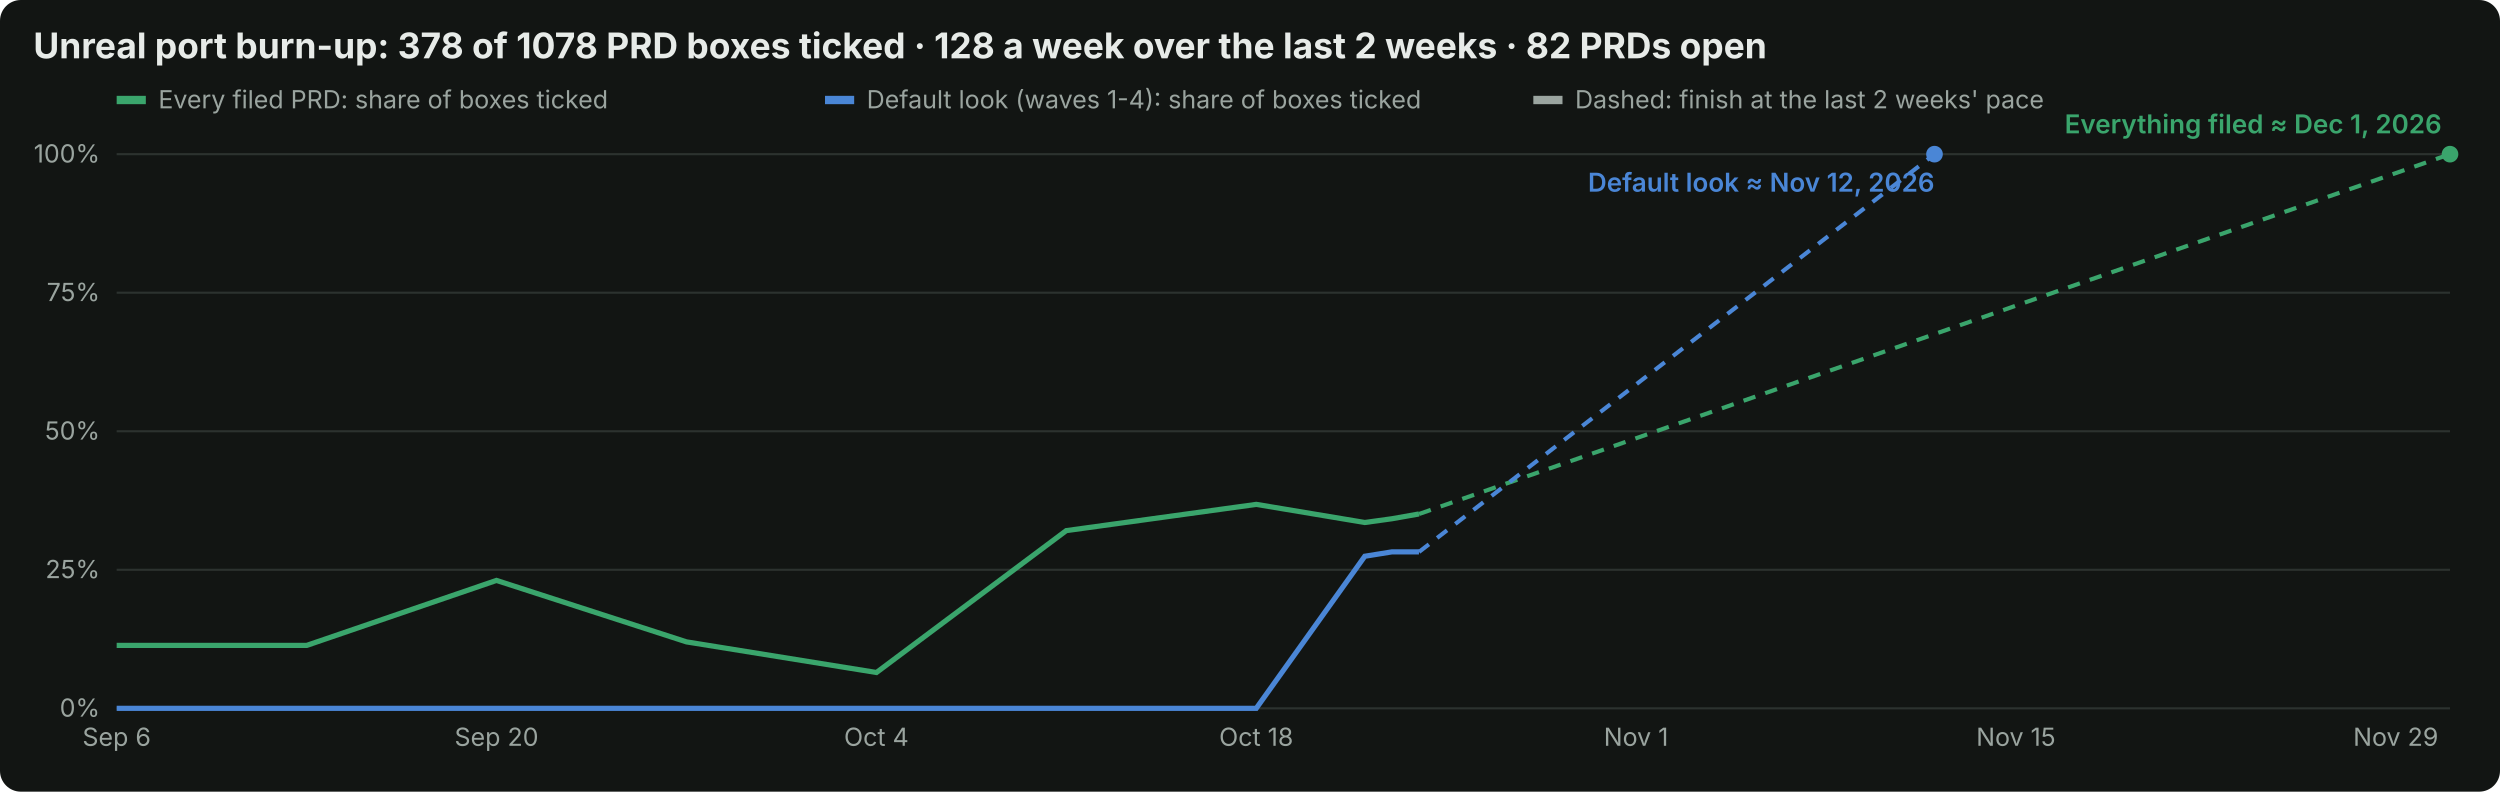
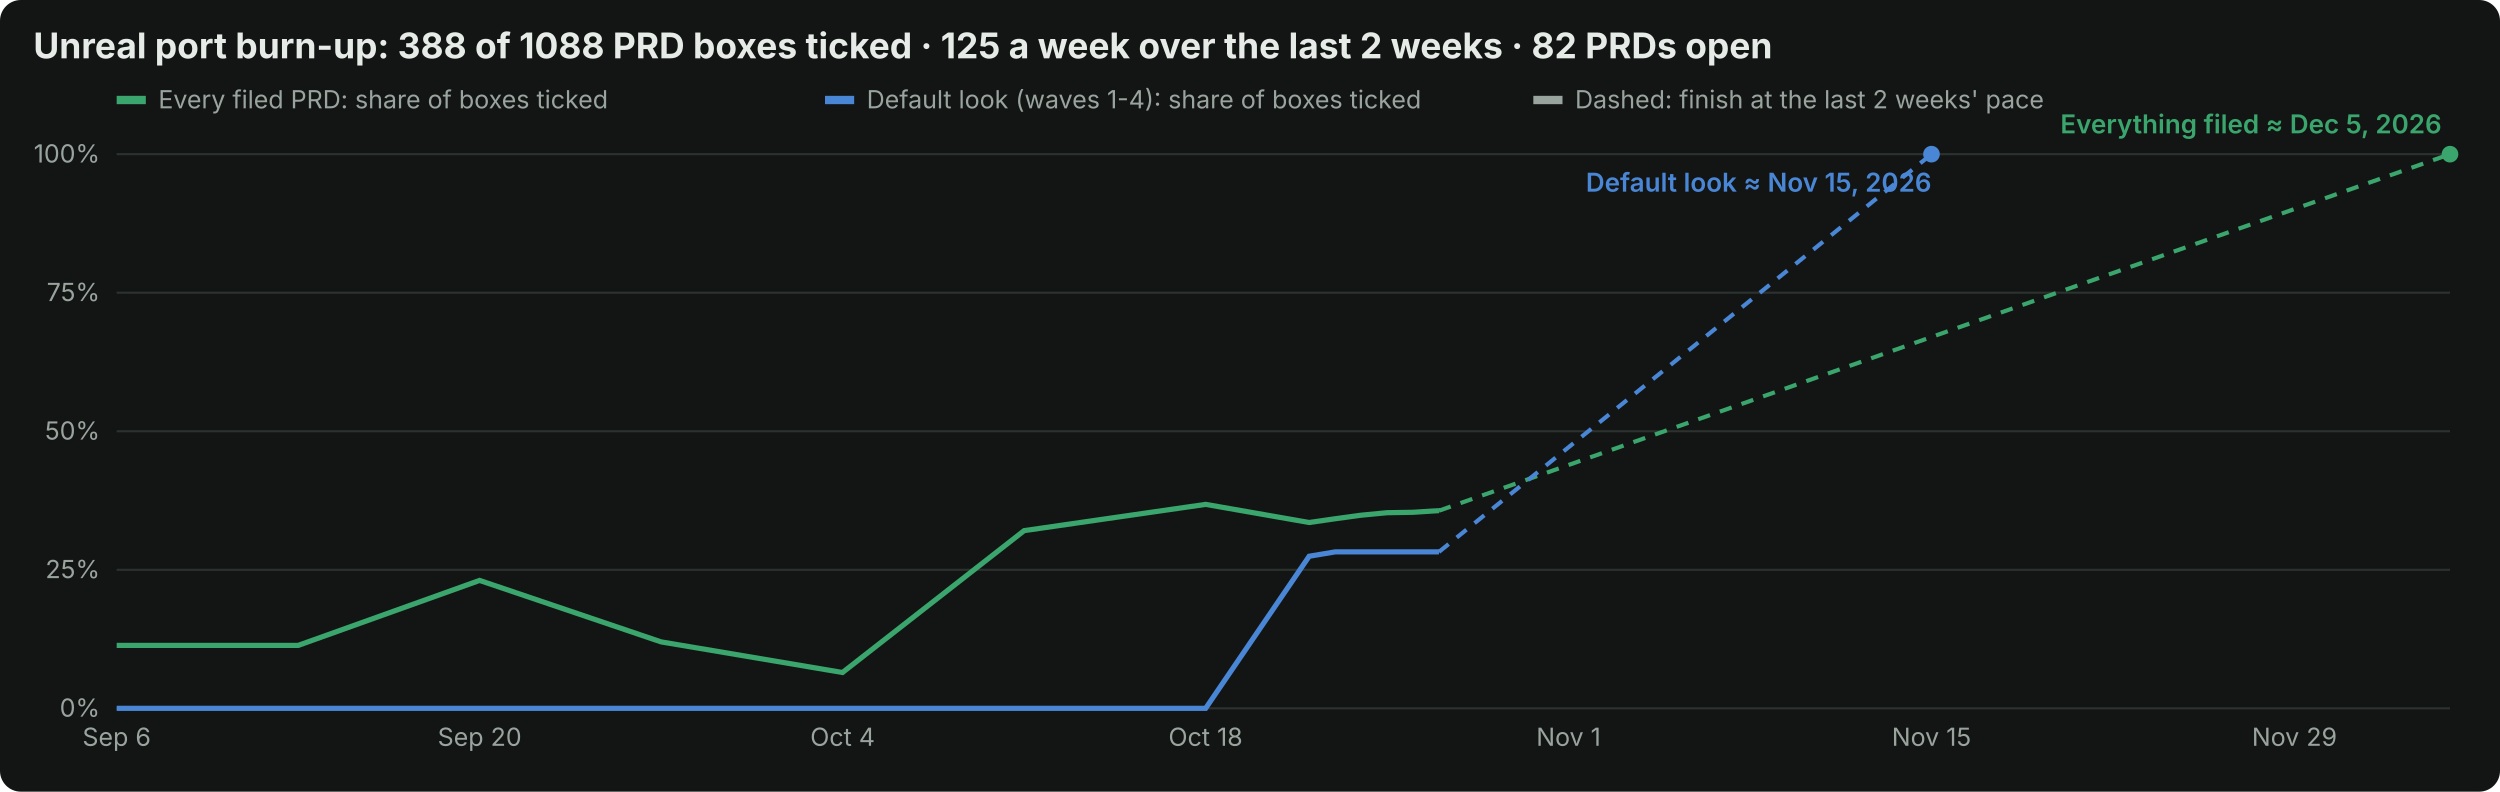
<svg xmlns="http://www.w3.org/2000/svg" viewBox="0 0 1200 380" width="1200" height="380" font-family="system-ui, -apple-system, Segoe UI, sans-serif">
  <style>.h{fill:#e7ebe8;font-size:17px;font-weight:700}.t{fill:#9aa49f;font-size:12px}.e{font-size:12.5px;font-weight:600}</style>
  <rect width="1200" height="380" rx="10" fill="#121513" />
-   <text x="16" y="28" class="h">Unreal port burn-up: 378 of 1078 PRD boxes ticked · 128 a week over the last 2 weeks · 82 PRDs open</text>
+   <text x="16" y="28" class="h">Unreal port burn-up: 388 of 1088 PRD boxes ticked · 125 a week over the last 2 weeks · 82 PRDs open</text>
  <rect x="56" y="46" width="14" height="4" fill="#3aa56c" />
  <text x="76" y="52" class="t">Every filed PRD: share of boxes ticked</text>
  <rect x="396" y="46" width="14" height="4" fill="#4a86d6" />
  <text x="416" y="52" class="t">Default look (waves 1-4): share of boxes ticked</text>
  <rect x="736" y="46" width="14" height="4" fill="#9aa49f" />
  <text x="756" y="52" class="t">Dashed: finish at the last 2 weeks' pace</text>
  <line x1="56" x2="1176" y1="340" y2="340" stroke="#2c322f" />
  <text x="48" y="344" class="t" text-anchor="end">0%</text>
  <line x1="56" x2="1176" y1="273.5" y2="273.5" stroke="#2c322f" />
  <text x="48" y="277.5" class="t" text-anchor="end">25%</text>
  <line x1="56" x2="1176" y1="207" y2="207" stroke="#2c322f" />
  <text x="48" y="211" class="t" text-anchor="end">50%</text>
  <line x1="56" x2="1176" y1="140.5" y2="140.5" stroke="#2c322f" />
  <text x="48" y="144.5" class="t" text-anchor="end">75%</text>
  <line x1="56" x2="1176" y1="74" y2="74" stroke="#2c322f" />
  <text x="48" y="78" class="t" text-anchor="end">100%</text>
  <text x="56" y="358" class="t" text-anchor="middle">Sep 6</text>
-   <text x="238.326" y="358" class="t" text-anchor="middle">Sep 20</text>
-   <text x="420.651" y="358" class="t" text-anchor="middle">Oct 4</text>
-   <text x="602.977" y="358" class="t" text-anchor="middle">Oct 18</text>
-   <text x="785.302" y="358" class="t" text-anchor="middle">Nov 1</text>
-   <text x="967.628" y="358" class="t" text-anchor="middle">Nov 15</text>
-   <text x="1149.953" y="358" class="t" text-anchor="middle">Nov 29</text>
-   <path d="M56.0,309.8L147.2,309.8L238.3,278.6L329.5,308.1L420.7,322.8L511.8,254.7L603.0,242.1L655.1,250.8L668.1,249.0L681.1,246.7" stroke="#3aa56c" stroke-width="2.5" fill="none" />
-   <path d="M56.0,340.0L147.2,340.0L238.3,340.0L329.5,340.0L420.7,340.0L511.8,340.0L603.0,340.0L655.1,267.0L668.1,264.9L681.1,264.9" stroke="#4a86d6" stroke-width="2.5" fill="none" />
-   <path d="M681.116,246.727L1176,74" stroke="#3aa56c" stroke-width="2" stroke-dasharray="6 5" fill="none" />
+   <text x="230.222" y="358" class="t" text-anchor="middle">Sep 20</text>
+   <text x="404.444" y="358" class="t" text-anchor="middle">Oct 4</text>
+   <text x="578.667" y="358" class="t" text-anchor="middle">Oct 18</text>
+   <text x="752.889" y="358" class="t" text-anchor="middle">Nov 1</text>
+   <text x="927.111" y="358" class="t" text-anchor="middle">Nov 15</text>
+   <text x="1101.333" y="358" class="t" text-anchor="middle">Nov 29</text>
+   <path d="M56.0,309.8L143.1,309.8L230.2,278.6L317.3,308.1L404.4,322.8L491.6,254.7L578.7,242.1L628.4,250.8L640.9,249.0L653.3,247.3L665.8,246.1L678.2,245.9L690.7,245.1" stroke="#3aa56c" stroke-width="2.5" fill="none" />
+   <path d="M56.0,340.0L143.1,340.0L230.2,340.0L317.3,340.0L404.4,340.0L491.6,340.0L578.7,340.0L628.4,267.0L640.9,264.9L653.3,264.9L665.8,264.9L678.2,264.9L690.7,264.9" stroke="#4a86d6" stroke-width="2.5" fill="none" />
+   <path d="M690.667,245.14L1176,74" stroke="#3aa56c" stroke-width="2" stroke-dasharray="6 5" fill="none" />
  <circle cx="1176" cy="74" r="4" fill="#3aa56c" />
-   <text x="1172" y="64" class="e" fill="#3aa56c" text-anchor="end">Everything filed ≈ Dec 1, 2026</text>
-   <path d="M681.116,264.933L928.558,74" stroke="#4a86d6" stroke-width="2" stroke-dasharray="6 5" fill="none" />
-   <circle cx="928.558" cy="74" r="4" fill="#4a86d6" />
-   <text x="928.558" y="92" class="e" fill="#4a86d6" text-anchor="end">Default look ≈ Nov 12, 2026</text>
+   <text x="1172" y="64" class="e" fill="#3aa56c" text-anchor="end">Everything filed ≈ Dec 5, 2026</text>
+   <path d="M690.667,264.933L927.111,74" stroke="#4a86d6" stroke-width="2" stroke-dasharray="6 5" fill="none" />
+   <circle cx="927.111" cy="74" r="4" fill="#4a86d6" />
+   <text x="927.111" y="92" class="e" fill="#4a86d6" text-anchor="end">Default look ≈ Nov 15, 2026</text>
</svg>
